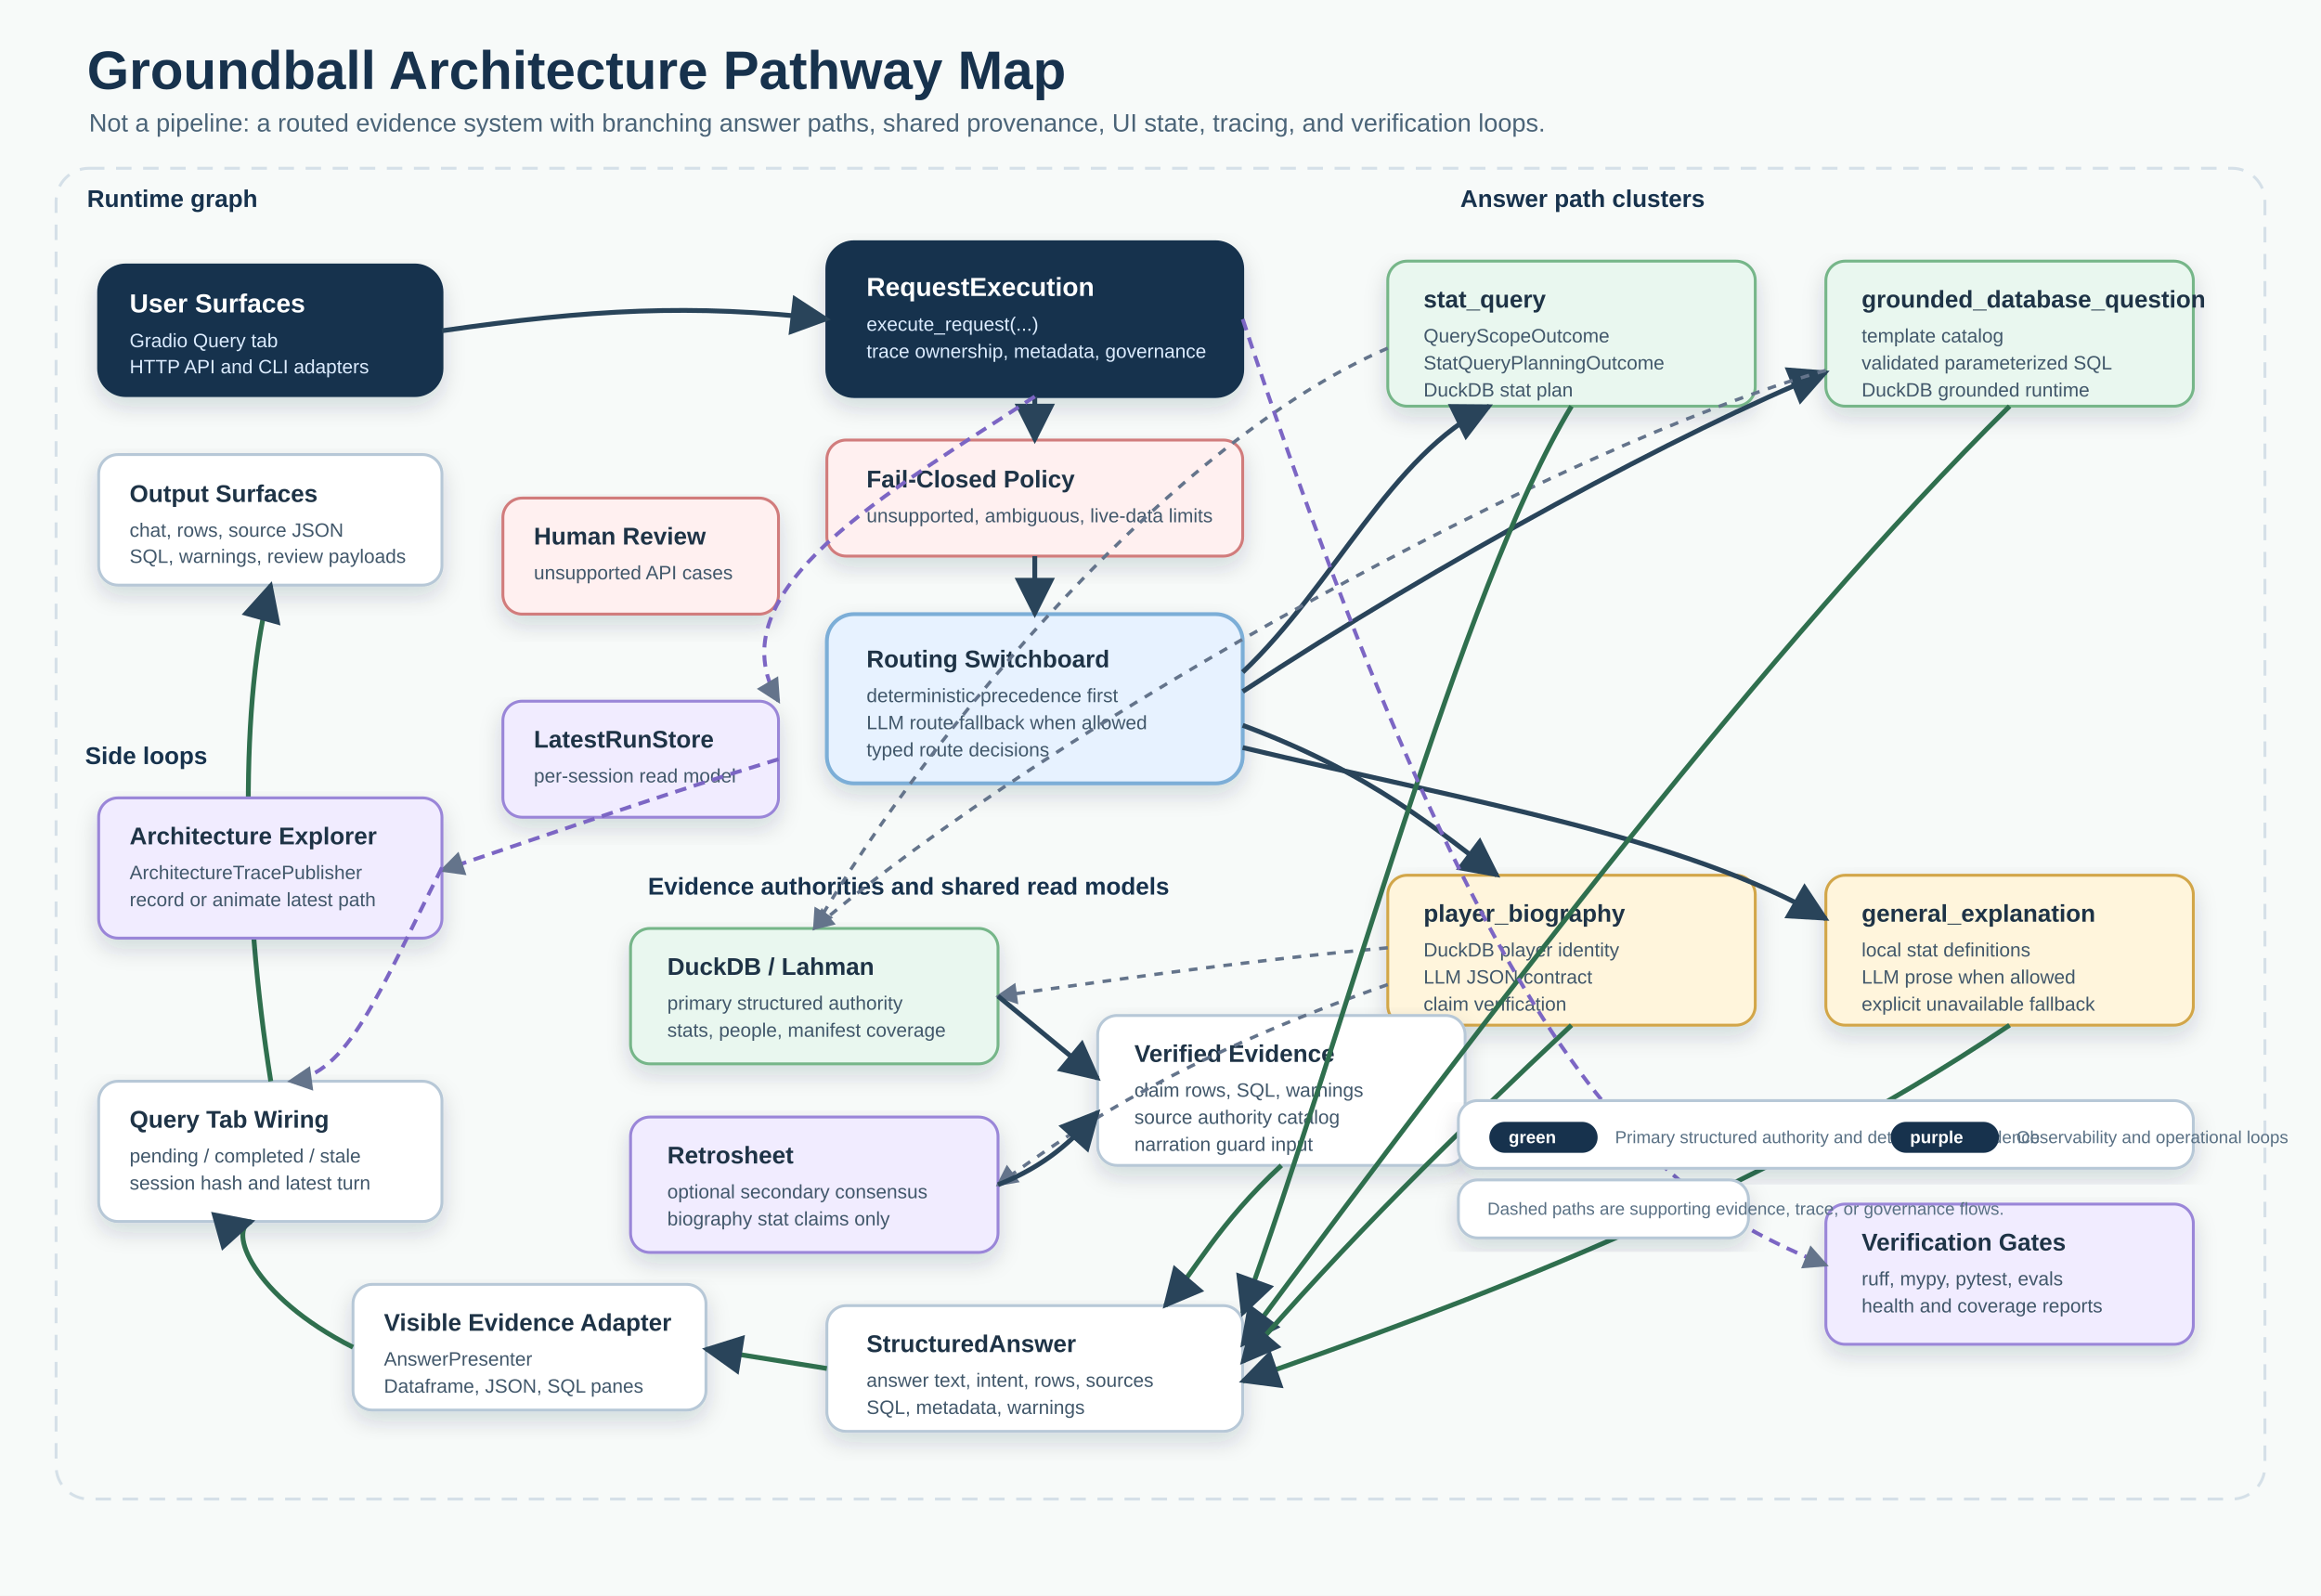
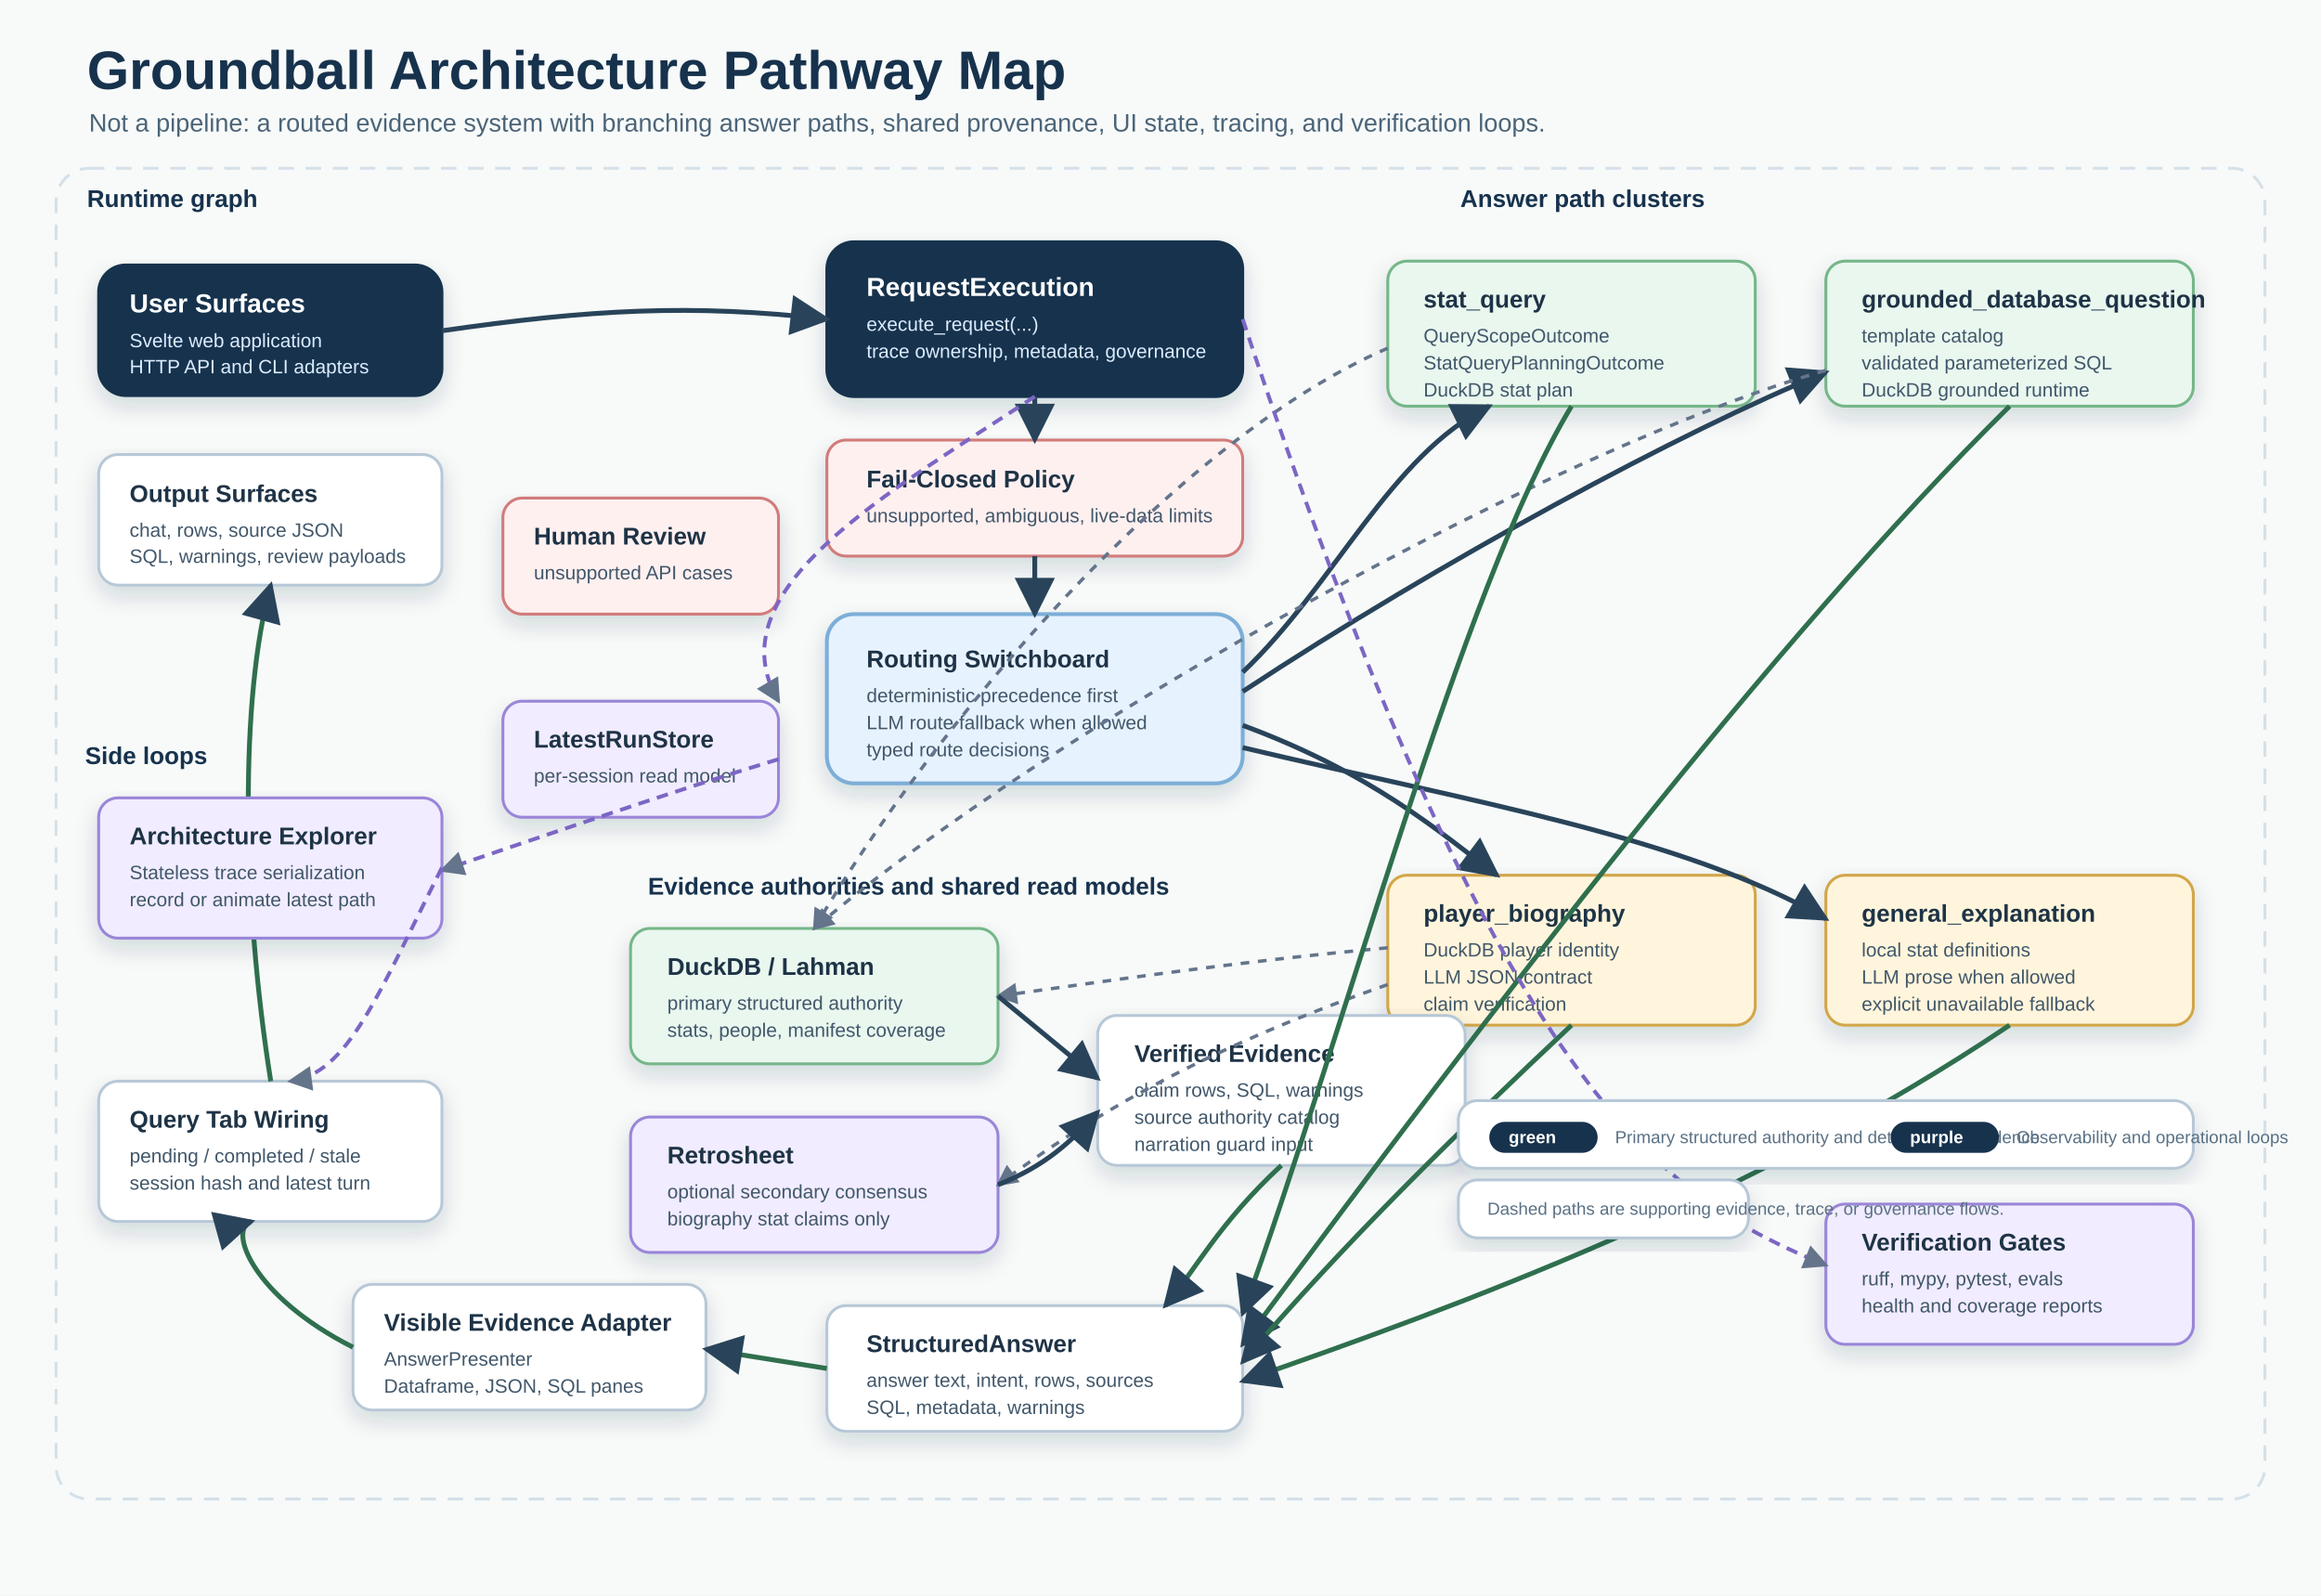
<svg xmlns="http://www.w3.org/2000/svg" width="2400" height="1650" viewBox="0 0 2400 1650" role="img" aria-labelledby="title desc">
  <defs>
    <marker id="arrow" viewBox="0 0 12 12" refX="10" refY="6" markerWidth="10" markerHeight="10" orient="auto-start-reverse">
      <path d="M 1 1 L 11 6 L 1 11 z" fill="#29445a" />
    </marker>
    <marker id="softArrow" viewBox="0 0 10 10" refX="8" refY="5" markerWidth="8" markerHeight="8" orient="auto-start-reverse">
      <path d="M 1 1 L 9 5 L 1 9 z" fill="#64748b" />
    </marker>
    <filter id="shadow" x="-12%" y="-12%" width="124%" height="136%">
      <feDropShadow dx="0" dy="10" stdDeviation="11" flood-color="#14213d" flood-opacity="0.16" />
    </filter>
    <style>
      .bg { fill: #f7faf9; }
      .title { fill: #17324d; font: 700 56px Arial, sans-serif; letter-spacing: 0; }
      .subtitle { fill: #4b6478; font: 26px Arial, sans-serif; letter-spacing: 0; }
      .section { fill: #17324d; font: 700 25px Arial, sans-serif; letter-spacing: 0; text-transform: uppercase; }
      .node { fill: #fff; stroke: #b7c8d7; stroke-width: 3; rx: 20; filter: url(#shadow); }
      .hub { fill: #17324d; stroke: #17324d; stroke-width: 3; rx: 28; filter: url(#shadow); }
      .router { fill: #e7f2ff; stroke: #7caed7; stroke-width: 4; rx: 28; filter: url(#shadow); }
      .duck { fill: #e9f7ef; stroke: #76b689; stroke-width: 3; rx: 20; filter: url(#shadow); }
      .llm { fill: #fff5dc; stroke: #d2a64a; stroke-width: 3; rx: 20; filter: url(#shadow); }
      .risk { fill: #fff0f0; stroke: #d17b7b; stroke-width: 3; rx: 20; filter: url(#shadow); }
      .ops { fill: #f1ecff; stroke: #9a86d8; stroke-width: 3; rx: 20; filter: url(#shadow); }
      .label { fill: #1e3346; font: 700 25px Arial, sans-serif; letter-spacing: 0; }
      .labelLight { fill: #fff; font: 700 27px Arial, sans-serif; letter-spacing: 0; }
      .body { fill: #41576a; font: 20px Arial, sans-serif; letter-spacing: 0; }
      .bodyLight { fill: #dcecff; font: 20px Arial, sans-serif; letter-spacing: 0; }
      .small { fill: #597084; font: 18px Arial, sans-serif; letter-spacing: 0; }
      .path { fill: none; stroke: #29445a; stroke-width: 5; marker-end: url(#arrow); }
      .softPath { fill: none; stroke: #64748b; stroke-width: 3.5; marker-end: url(#softArrow); stroke-dasharray: 9 9; }
      .returnPath { fill: none; stroke: #2f6f4e; stroke-width: 5; marker-end: url(#arrow); }
      .tracePath { fill: none; stroke: #7c66c4; stroke-width: 4; marker-end: url(#softArrow); stroke-dasharray: 12 8; }
      .boundary { fill: none; stroke: #d5e0e8; stroke-width: 3; stroke-dasharray: 16 12; rx: 34; }
      .badge { fill: #17324d; rx: 16; }
      .badgeText { fill: #fff; font: 700 18px Arial, sans-serif; letter-spacing: 0; }
    </style>
  </defs>
  <rect class="bg" x="0" y="0" width="2400" height="1650" />
  <text class="title" x="90" y="92">Groundball Architecture Pathway Map</text>
  <text class="subtitle" x="92" y="136">Not a pipeline: a routed evidence system with branching answer paths, shared provenance, UI state, tracing, and verification loops.</text>
  <rect class="boundary" x="58" y="174" width="2284" height="1376" />
  <text class="section" x="90" y="214">Runtime graph</text>
  <rect class="hub" x="102" y="274" width="355" height="135" />
  <text class="labelLight" x="134" y="323">User Surfaces</text>
-   <text class="bodyLight" x="134" y="359">Gradio Query tab</text>
+   <text class="bodyLight" x="134" y="359">Svelte web application</text>
  <text class="bodyLight" x="134" y="386">HTTP API and CLI adapters</text>
  <rect class="node" x="102" y="470" width="355" height="135" />
  <text class="label" x="134" y="519">Output Surfaces</text>
  <text class="body" x="134" y="555">chat, rows, source JSON</text>
  <text class="body" x="134" y="582">SQL, warnings, review payloads</text>
  <rect class="hub" x="855" y="250" width="430" height="160" />
  <text class="labelLight" x="896" y="306">RequestExecution</text>
  <text class="bodyLight" x="896" y="342">execute_request(...)</text>
  <text class="bodyLight" x="896" y="370">trace ownership, metadata, governance</text>
  <rect class="risk" x="855" y="455" width="430" height="120" />
  <text class="label" x="896" y="504">Fail-Closed Policy</text>
  <text class="body" x="896" y="540">unsupported, ambiguous, live-data limits</text>
  <rect class="router" x="855" y="635" width="430" height="175" />
  <text class="label" x="896" y="690">Routing Switchboard</text>
  <text class="body" x="896" y="726">deterministic precedence first</text>
  <text class="body" x="896" y="754">LLM route fallback when allowed</text>
  <text class="body" x="896" y="782">typed route decisions</text>
  <path class="path" d="M 457 342 C 610 320 715 314 855 330" />
  <path class="path" d="M 1070 410 L 1070 455" />
  <path class="path" d="M 1070 575 L 1070 635" />
  <text class="section" x="1510" y="214">Answer path clusters</text>
  <rect class="duck" x="1435" y="270" width="380" height="150" />
  <text class="label" x="1472" y="318">stat_query</text>
  <text class="body" x="1472" y="354">QueryScopeOutcome</text>
  <text class="body" x="1472" y="382">StatQueryPlanningOutcome</text>
  <text class="body" x="1472" y="410">DuckDB stat plan</text>
  <rect class="duck" x="1888" y="270" width="380" height="150" />
  <text class="label" x="1925" y="318">grounded_database_question</text>
  <text class="body" x="1925" y="354">template catalog</text>
  <text class="body" x="1925" y="382">validated parameterized SQL</text>
  <text class="body" x="1925" y="410">DuckDB grounded runtime</text>
  <rect class="llm" x="1435" y="905" width="380" height="155" />
  <text class="label" x="1472" y="953">player_biography</text>
  <text class="body" x="1472" y="989">DuckDB player identity</text>
  <text class="body" x="1472" y="1017">LLM JSON contract</text>
  <text class="body" x="1472" y="1045">claim verification</text>
  <rect class="llm" x="1888" y="905" width="380" height="155" />
  <text class="label" x="1925" y="953">general_explanation</text>
  <text class="body" x="1925" y="989">local stat definitions</text>
  <text class="body" x="1925" y="1017">LLM prose when allowed</text>
  <text class="body" x="1925" y="1045">explicit unavailable fallback</text>
  <path class="path" d="M 1285 695 C 1380 605 1438 470 1540 420" />
  <path class="path" d="M 1285 715 C 1490 580 1740 445 1888 385" />
  <path class="path" d="M 1285 750 C 1420 800 1488 860 1548 905" />
  <path class="path" d="M 1285 773 C 1525 830 1740 865 1888 950" />
  <text class="section" x="670" y="925">Evidence authorities and shared read models</text>
  <rect class="duck" x="652" y="960" width="380" height="140" />
  <text class="label" x="690" y="1008">DuckDB / Lahman</text>
  <text class="body" x="690" y="1044">primary structured authority</text>
  <text class="body" x="690" y="1072">stats, people, manifest coverage</text>
  <rect class="ops" x="652" y="1155" width="380" height="140" />
  <text class="label" x="690" y="1203">Retrosheet</text>
  <text class="body" x="690" y="1239">optional secondary consensus</text>
  <text class="body" x="690" y="1267">biography stat claims only</text>
  <rect class="node" x="1135" y="1050" width="380" height="155" />
  <text class="label" x="1173" y="1098">Verified Evidence</text>
  <text class="body" x="1173" y="1134">claim rows, SQL, warnings</text>
  <text class="body" x="1173" y="1162">source authority catalog</text>
  <text class="body" x="1173" y="1190">narration guard input</text>
  <path class="softPath" d="M 1435 360 C 1215 455 965 750 842 960" />
  <path class="softPath" d="M 1888 383 C 1615 460 1088 750 842 960" />
  <path class="softPath" d="M 1435 980 C 1270 995 1120 1018 1032 1030" />
  <path class="softPath" d="M 1435 1018 C 1230 1090 1120 1160 1032 1225" />
  <path class="path" d="M 1032 1030 L 1135 1115" />
  <path class="path" d="M 1032 1225 C 1082 1205 1108 1180 1135 1150" />
  <rect class="node" x="855" y="1350" width="430" height="130" />
  <text class="label" x="896" y="1398">StructuredAnswer</text>
  <text class="body" x="896" y="1434">answer text, intent, rows, sources</text>
  <text class="body" x="896" y="1462">SQL, metadata, warnings</text>
  <rect class="node" x="365" y="1328" width="365" height="130" />
  <text class="label" x="397" y="1376">Visible Evidence Adapter</text>
  <text class="body" x="397" y="1412">AnswerPresenter</text>
  <text class="body" x="397" y="1440">Dataframe, JSON, SQL panes</text>
  <rect class="node" x="102" y="1118" width="355" height="145" />
  <text class="label" x="134" y="1166">Query Tab Wiring</text>
  <text class="body" x="134" y="1202">pending / completed / stale</text>
  <text class="body" x="134" y="1230">session hash and latest turn</text>
  <path class="returnPath" d="M 1625 420 C 1510 610 1390 1070 1285 1358" />
  <path class="returnPath" d="M 2078 420 C 1830 665 1545 1040 1285 1390" />
  <path class="returnPath" d="M 1625 1060 C 1508 1170 1390 1285 1285 1408" />
  <path class="returnPath" d="M 2078 1060 C 1810 1240 1510 1350 1285 1428" />
  <path class="returnPath" d="M 1325 1205 C 1260 1265 1235 1315 1205 1350" />
  <path class="returnPath" d="M 855 1415 L 730 1395" />
  <path class="returnPath" d="M 365 1393 C 260 1340 235 1270 260 1263" />
  <path class="returnPath" d="M 280 1118 C 250 930 248 720 280 605" />
  <text class="section" x="88" y="790">Side loops</text>
  <rect class="ops" x="102" y="825" width="355" height="145" />
  <text class="label" x="134" y="873">Architecture Explorer</text>
-   <text class="body" x="134" y="909">ArchitectureTracePublisher</text>
+   <text class="body" x="134" y="909">Stateless trace serialization</text>
  <text class="body" x="134" y="937">record or animate latest path</text>
  <rect class="ops" x="520" y="725" width="285" height="120" />
  <text class="label" x="552" y="773">LatestRunStore</text>
  <text class="body" x="552" y="809">per-session read model</text>
  <rect class="risk" x="520" y="515" width="285" height="120" />
  <text class="label" x="552" y="563">Human Review</text>
  <text class="body" x="552" y="599">unsupported API cases</text>
  <rect class="ops" x="1888" y="1245" width="380" height="145" />
  <text class="label" x="1925" y="1293">Verification Gates</text>
  <text class="body" x="1925" y="1329">ruff, mypy, pytest, evals</text>
  <text class="body" x="1925" y="1357">health and coverage reports</text>
  <path class="tracePath" d="M 1070 410 C 918 510 737 610 805 725" />
  <path class="tracePath" d="M 805 785 C 690 820 575 860 457 900" />
  <path class="tracePath" d="M 457 897 C 390 1030 360 1110 300 1118" />
  <path class="tracePath" d="M 1285 330 C 1550 1130 1720 1240 1888 1308" />
  <rect class="node" x="1508" y="1138" width="760" height="70" />
  <rect class="badge" x="1540" y="1160" width="112" height="32" />
  <text class="badgeText" x="1560" y="1182">green</text>
  <text class="small" x="1670" y="1182">Primary structured authority and deterministic evidence</text>
  <rect class="badge" x="1955" y="1160" width="112" height="32" fill="#7c66c4" />
  <text class="badgeText" x="1975" y="1182">purple</text>
  <text class="small" x="2085" y="1182">Observability and operational loops</text>
  <rect class="node" x="1508" y="1220" width="300" height="60" />
  <text class="small" x="1538" y="1256">Dashed paths are supporting evidence, trace, or governance flows.</text>
</svg>
